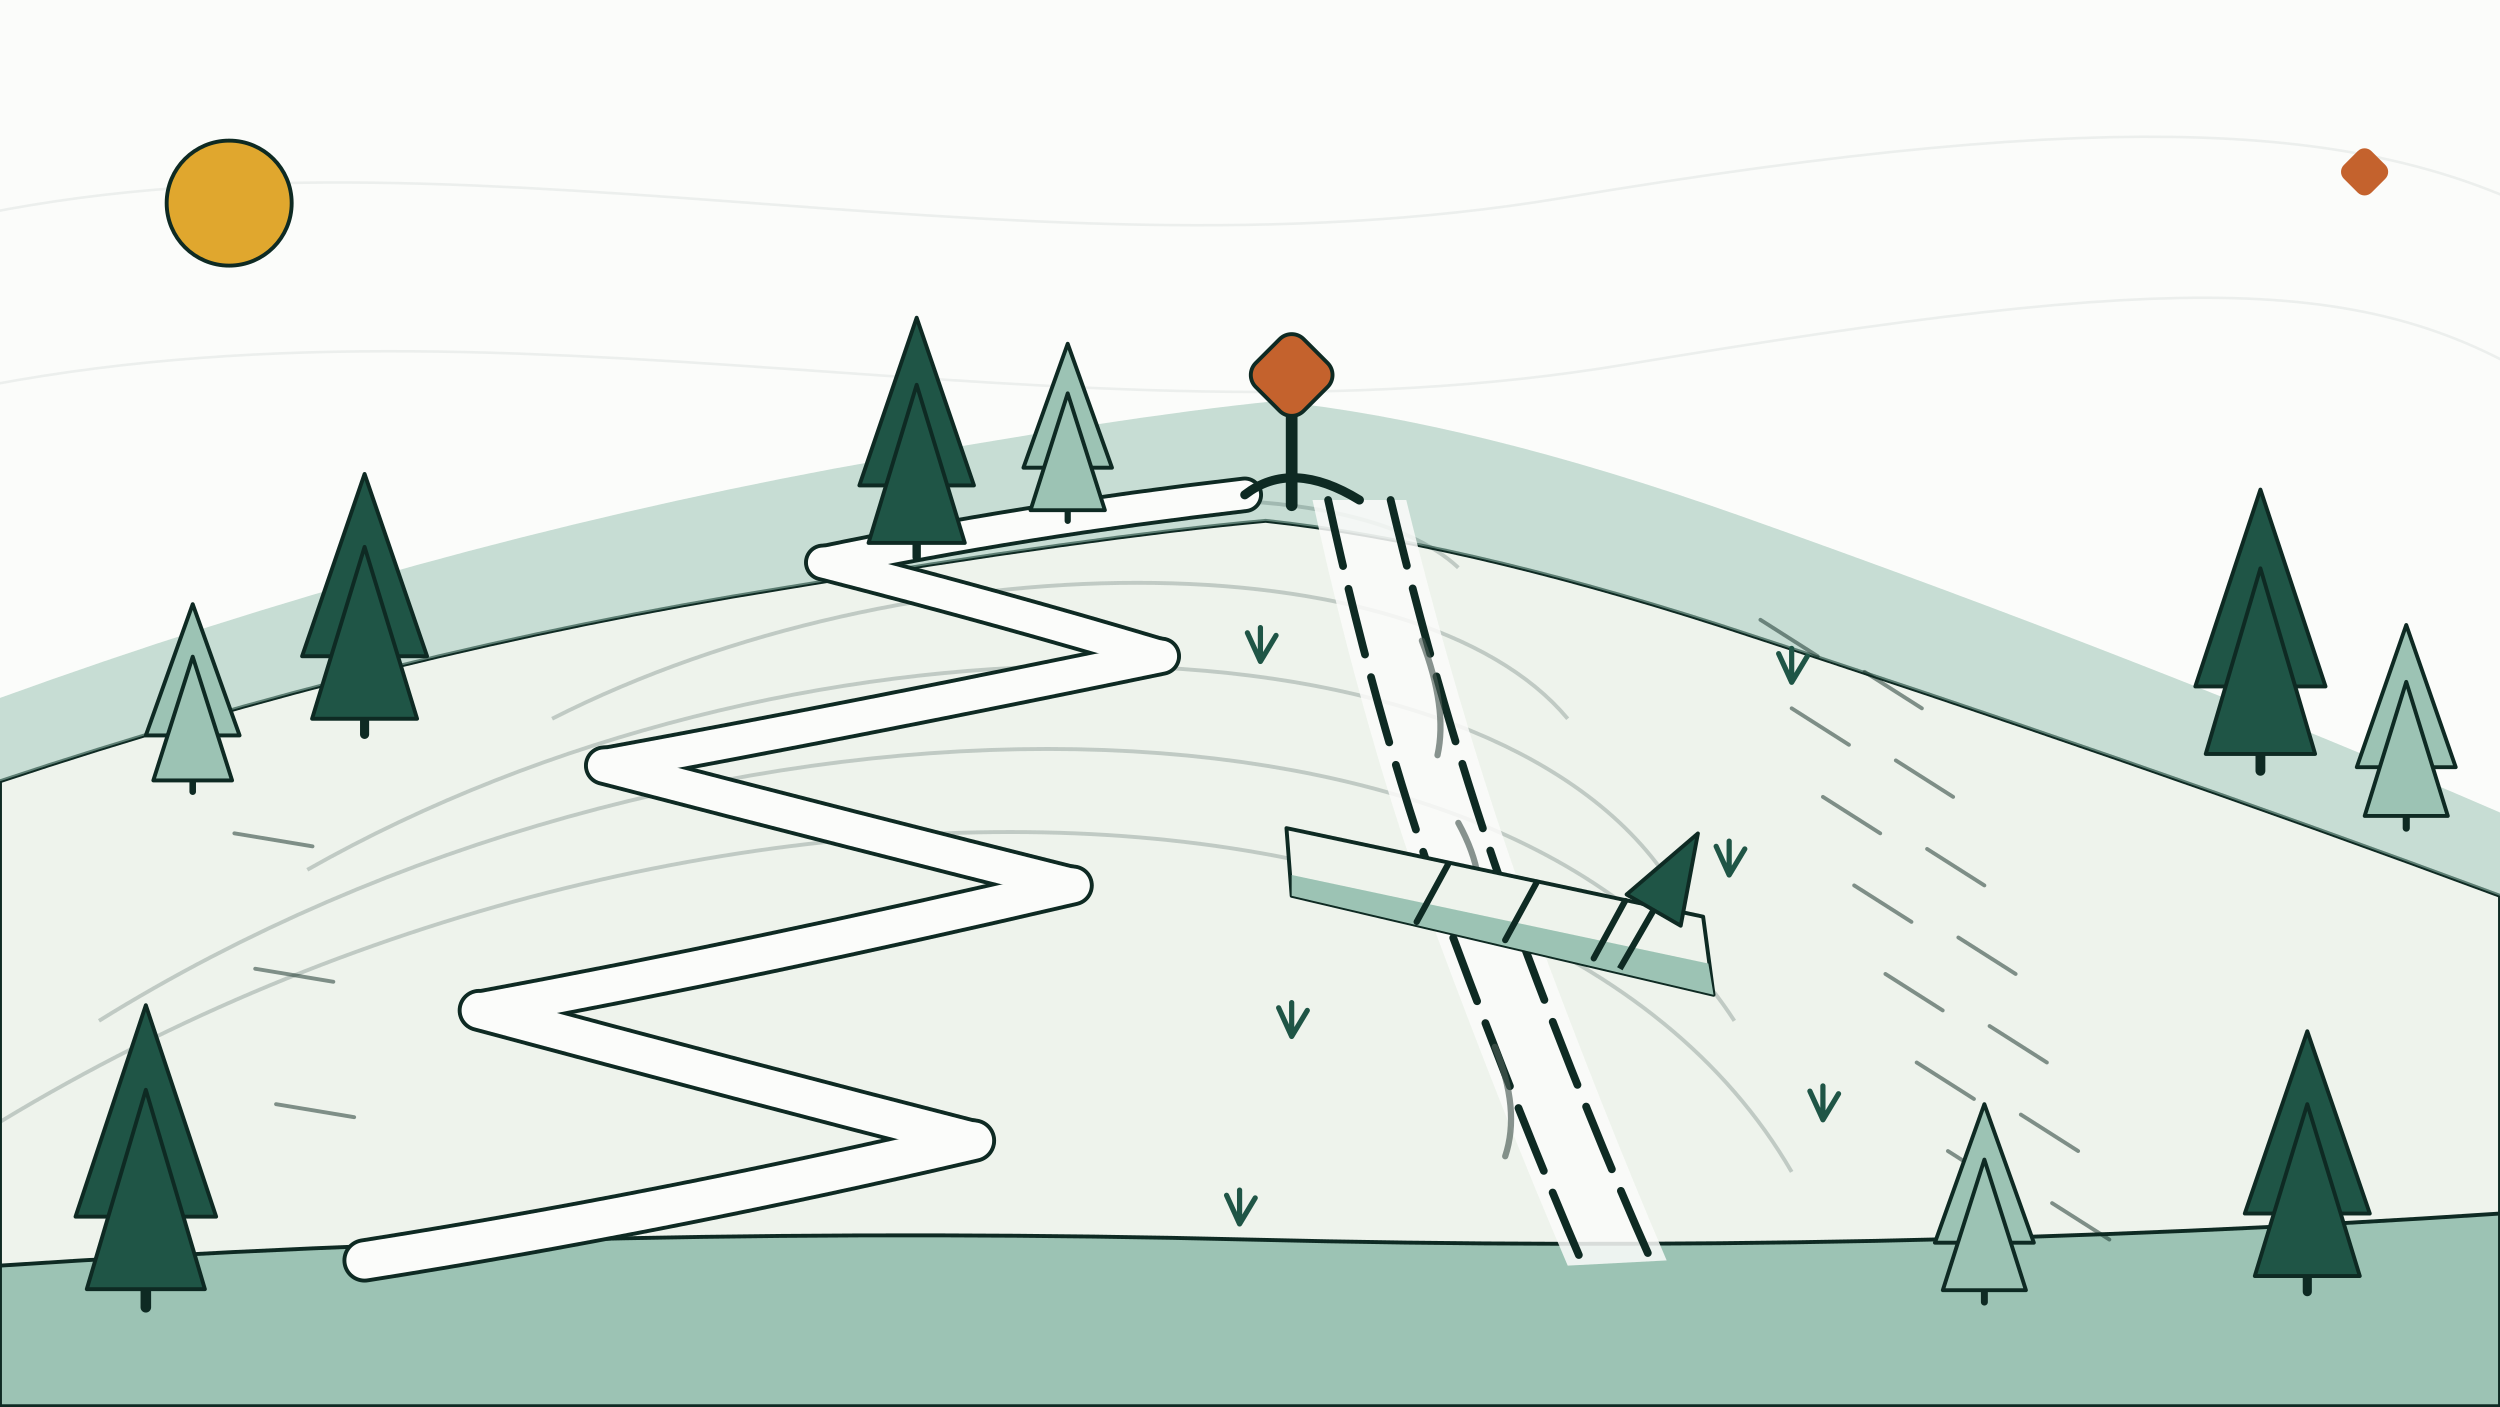
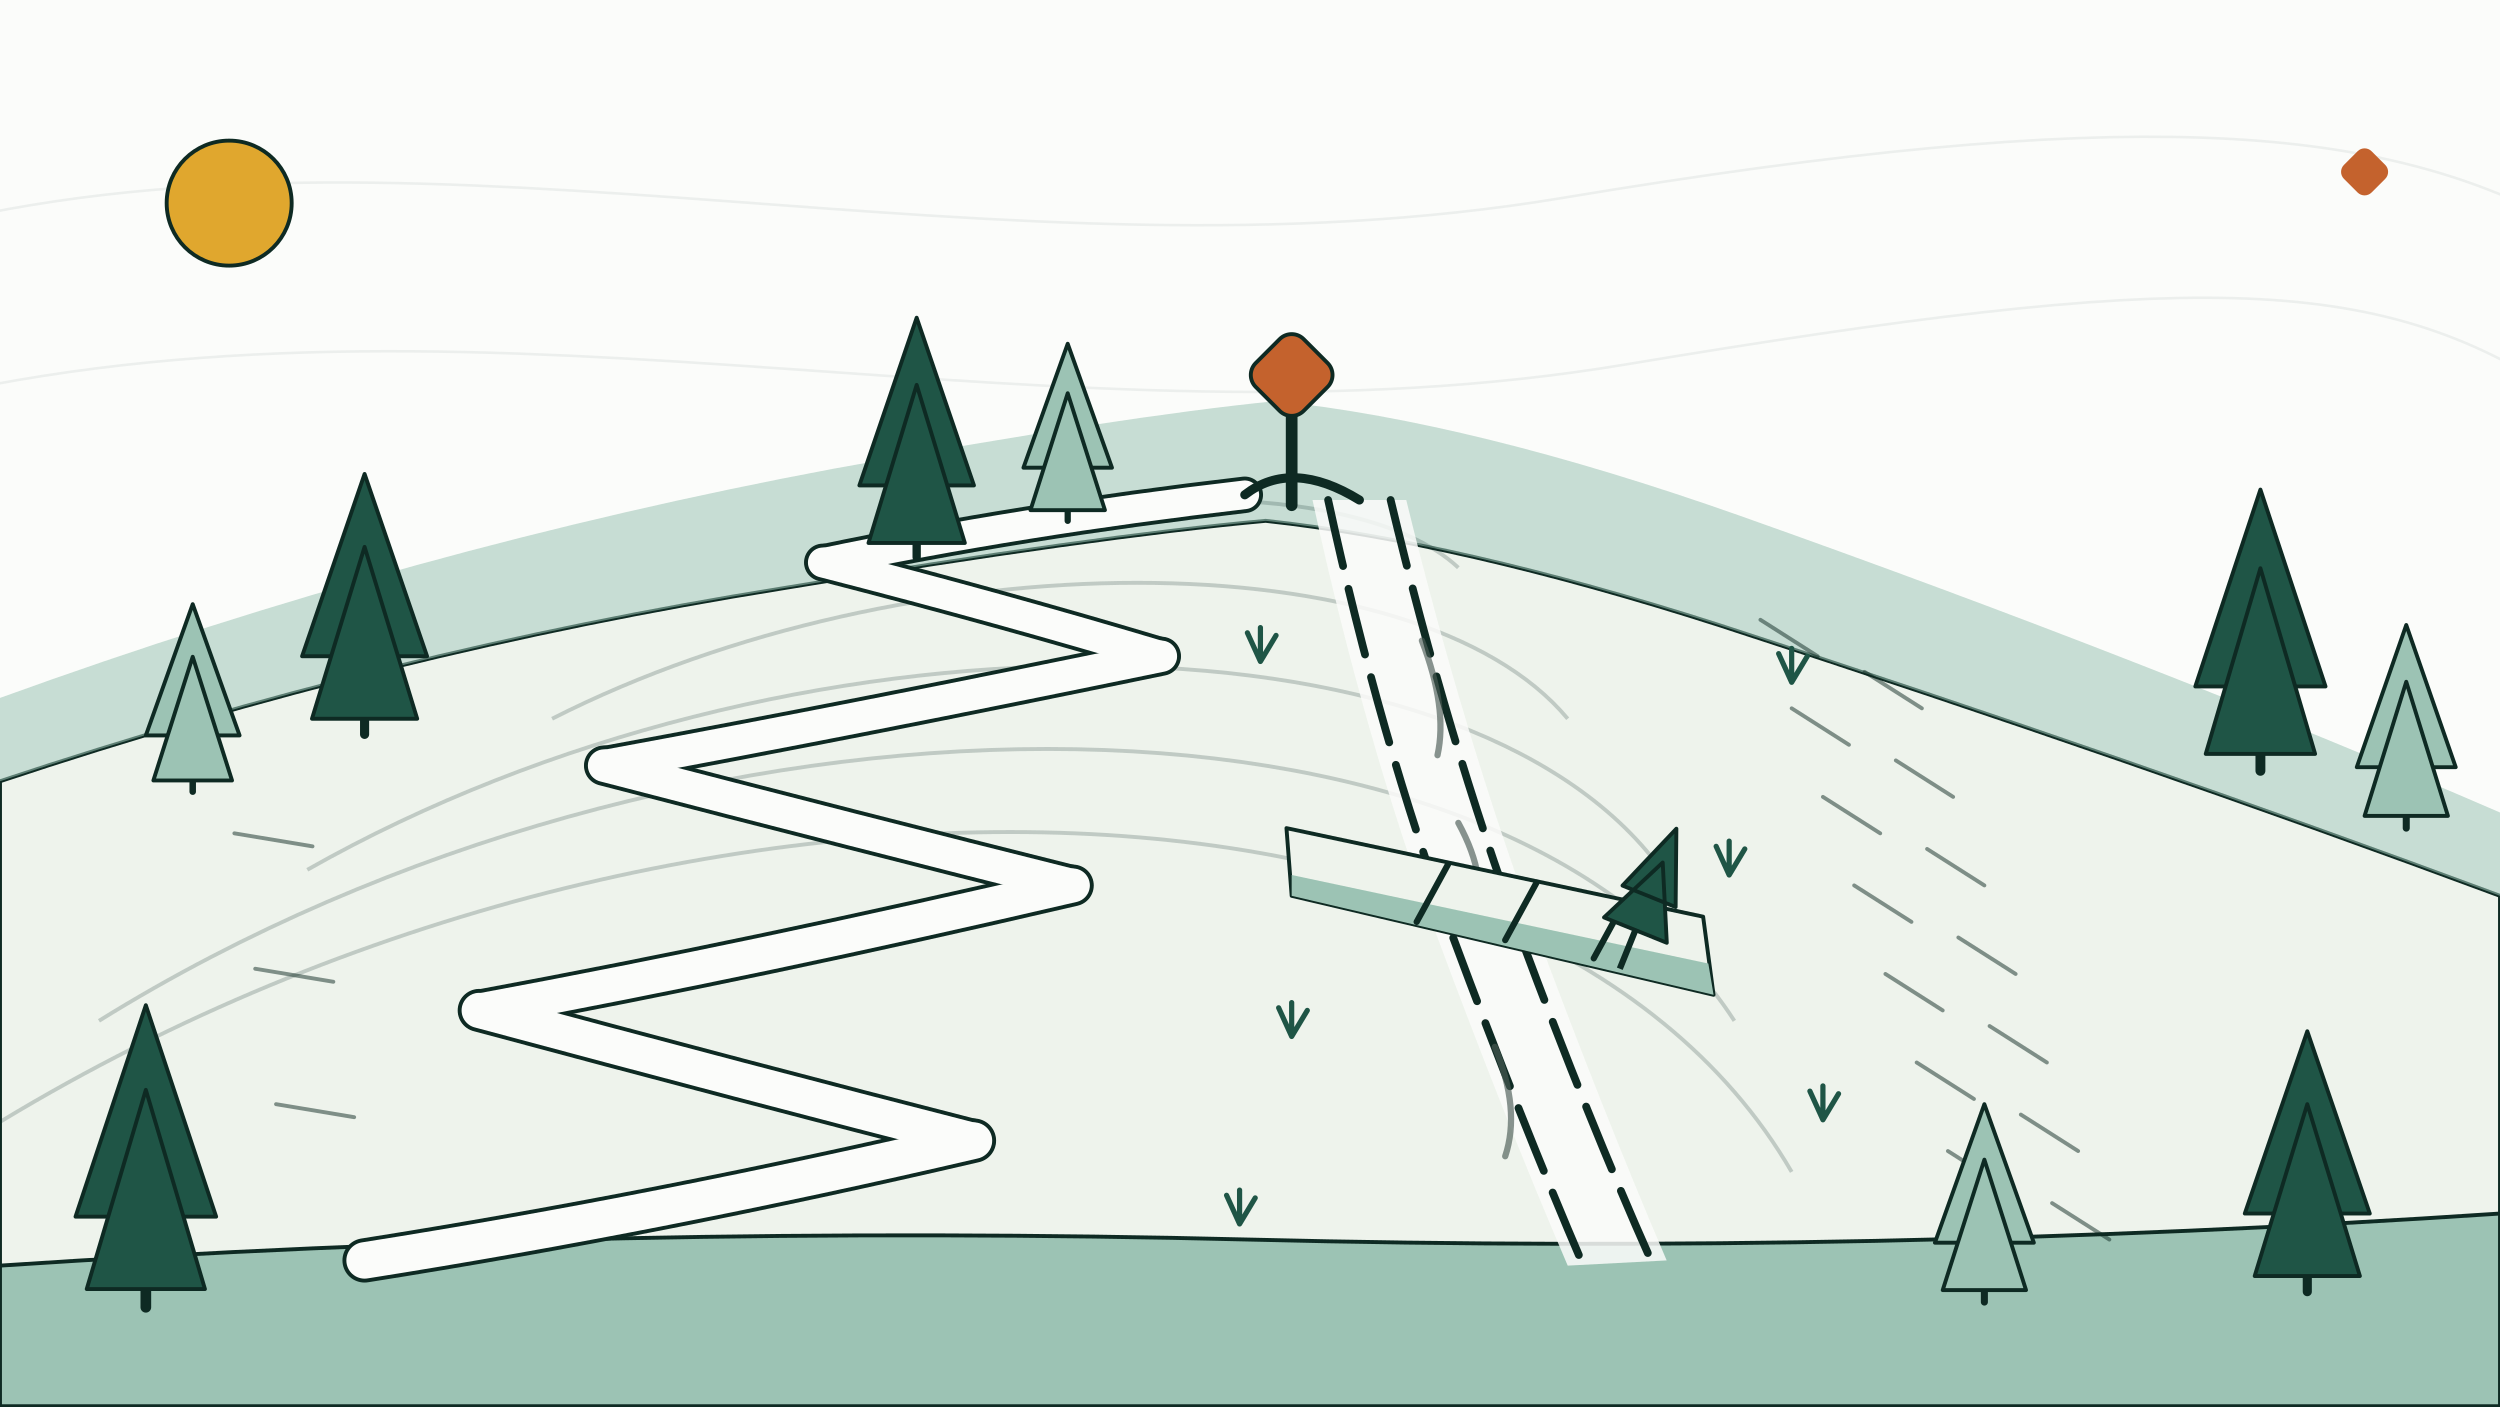
<svg xmlns="http://www.w3.org/2000/svg" viewBox="0 0 960 540" role="img">
  <rect width="960" height="540" fill="#FBFCFA" />
  <g fill="none" stroke="#0E2A23" stroke-opacity="0.06" stroke-width="1">
    <path d="M-24 86 C 168 40, 384 112, 600 76 S 912 47, 984 86" />
    <path d="M-24 152 C 192 104, 408 176, 624 140 S 912 104, 984 152" />
  </g>
-   <circle cx="88.0" cy="78.0" r="24.0" fill="#E0A72E" stroke="#0E2A23" stroke-width="1.5" />
+   <circle cx="88" cy="78" r="24" fill="#E0A72E" stroke="#0E2A23" stroke-width="1.5" />
  <path d="M0 300 Q150 250 300 226 Q420 206 486 200 Q560 208 660 240 Q820 292 960 344 L960 540 L0 540 Z" fill="#EEF3EC" stroke="#0E2A23" stroke-width="1.5" stroke-linejoin="round" />
  <path d="M0 268 Q160 210 320 180 Q430 160 490 154 Q566 162 668 198 Q826 254 960 312 L960 344 Q820 292 660 240 Q560 208 486 200 Q420 206 300 226 Q150 250 0 300 Z" fill="#9CC3B4" opacity="0.55" />
  <path d="M0 486 Q240 470 480 476 Q720 482 960 466 L960 540 L0 540 Z" fill="#9CC3B4" stroke="#0E2A23" stroke-width="1.5" stroke-linejoin="round" />
  <g fill="none" stroke="#0E2A23" stroke-opacity="0.20" stroke-width="1.5">
-     <path d="M326.0 218.0 C 406.0 183.2, 523.0 183.2, 560.0 218.0" />
-     <path d="M212.0 276.0 C 349.0 206.4, 544.0 206.4, 602.0 276.0" />
-     <path d="M118.0 334.0 C 302.0 229.6, 562.0 229.6, 638.0 334.0" />
-     <path d="M38.0 392.0 C 262.0 252.8, 576.0 252.8, 666.0 392.0" />
-     <path d="M-30.0 450.0 C 228.0 276.0, 587.0 276.0, 688.0 450.0" />
+     <path d="M326 218 C 406 183.2, 523 183.2, 560 218" />
+     <path d="M212 276 C 349 206.4, 544 206.4, 602 276" />
+     <path d="M118 334 C 302 229.6, 562 229.6, 638 334" />
+     <path d="M38 392 C 262 252.8, 576 252.8, 666 392" />
+     <path d="M-30 450 C 228 276, 587 276, 688 450" />
  </g>
  <g fill="none" stroke-linecap="round" stroke-linejoin="round">
-     <path d="M478 190 Q392 200 316 216" stroke="#0E2A23" stroke-width="14.0" />
+     <path d="M478 190 Q392 200 316 216" stroke="#0E2A23" stroke-width="14" />
    <path d="M316 216 Q386 234 446 252" stroke="#0E2A23" stroke-width="14.5" />
-     <path d="M446 252 Q330 276 232 294" stroke="#0E2A23" stroke-width="15.0" />
+     <path d="M446 252 Q330 276 232 294" stroke="#0E2A23" stroke-width="15" />
    <path d="M232 294 Q332 320 412 340" stroke="#0E2A23" stroke-width="15.5" />
-     <path d="M412 340 Q292 368 184 388" stroke="#0E2A23" stroke-width="16.0" />
+     <path d="M412 340 Q292 368 184 388" stroke="#0E2A23" stroke-width="16" />
    <path d="M184 388 Q288 416 374 438" stroke="#0E2A23" stroke-width="16.5" />
-     <path d="M374 438 Q254 466 140 484" stroke="#0E2A23" stroke-width="17.0" />
+     <path d="M374 438 Q254 466 140 484" stroke="#0E2A23" stroke-width="17" />
  </g>
  <g fill="none" stroke-linecap="round" stroke-linejoin="round">
-     <path d="M478 190 Q392 200 316 216" stroke="#FBFCFA" stroke-width="11.0" />
+     <path d="M478 190 Q392 200 316 216" stroke="#FBFCFA" stroke-width="11" />
    <path d="M316 216 Q386 234 446 252" stroke="#FBFCFA" stroke-width="11.5" />
-     <path d="M446 252 Q330 276 232 294" stroke="#FBFCFA" stroke-width="12.0" />
+     <path d="M446 252 Q330 276 232 294" stroke="#FBFCFA" stroke-width="12" />
    <path d="M232 294 Q332 320 412 340" stroke="#FBFCFA" stroke-width="12.5" />
-     <path d="M412 340 Q292 368 184 388" stroke="#FBFCFA" stroke-width="13.0" />
+     <path d="M412 340 Q292 368 184 388" stroke="#FBFCFA" stroke-width="13" />
    <path d="M184 388 Q288 416 374 438" stroke="#FBFCFA" stroke-width="13.5" />
-     <path d="M374 438 Q254 466 140 484" stroke="#FBFCFA" stroke-width="14.0" />
+     <path d="M374 438 Q254 466 140 484" stroke="#FBFCFA" stroke-width="14" />
  </g>
  <path d="M504 192 Q524 284 552 360 Q578 430 602 486 L640 484 Q616 428 590 358 Q562 282 540 192 Z" fill="#FBFCFA" opacity="0.85" />
  <g fill="none" stroke="#0E2A23" stroke-width="3" stroke-linecap="round" stroke-dasharray="26 9">
    <path d="M510 192 Q530 284 558 360 Q584 430 608 486" />
    <path d="M534 192 Q556 284 584 360 Q610 430 634 484" />
  </g>
  <g fill="none" stroke="#4A5A54" stroke-width="2.4" stroke-linecap="round" opacity="0.65">
    <path d="M546 246 q10 26 6 44 M574 402 q10 24 4 42 M560 316 q12 22 6 38" />
  </g>
  <g fill="none" stroke="#1F5546" stroke-width="2" stroke-linecap="round">
    <path d="M484 254 l-5 -11 M484 254 l0 -13 M484 254 l6 -10" />
    <path d="M664 336 l-5 -11 M664 336 l0 -13 M664 336 l6 -10" />
    <path d="M496 398 l-5 -11 M496 398 l0 -13 M496 398 l6 -10" />
    <path d="M700 430 l-5 -11 M700 430 l0 -13 M700 430 l6 -10" />
    <path d="M476 470 l-5 -11 M476 470 l0 -13 M476 470 l6 -10" />
    <path d="M688 262 l-5 -11 M688 262 l0 -13 M688 262 l6 -10" />
  </g>
  <g fill="none" stroke="#0E2A23" stroke-width="1.5" stroke-linecap="round" stroke-opacity="0.5">
-     <path d="M676.0 238.0 l22 14" />
-     <path d="M716.0 258.0 l22 14" />
-     <path d="M688.0 272.0 l22 14" />
-     <path d="M728.0 292.0 l22 14" />
-     <path d="M700.0 306.0 l22 14" />
-     <path d="M740.0 326.0 l22 14" />
-     <path d="M712.0 340.0 l22 14" />
-     <path d="M752.0 360.0 l22 14" />
-     <path d="M724.0 374.0 l22 14" />
-     <path d="M764.0 394.0 l22 14" />
-     <path d="M736.0 408.0 l22 14" />
-     <path d="M776.0 428.0 l22 14" />
-     <path d="M748.0 442.0 l22 14" />
-     <path d="M788.0 462.0 l22 14" />
-     <path d="M90.0 320.0 l30 5" />
-     <path d="M98.0 372.0 l30 5" />
-     <path d="M106.0 424.0 l30 5" />
+     <path d="M676 238 l22 14" />
+     <path d="M716 258 l22 14" />
+     <path d="M688 272 l22 14" />
+     <path d="M728 292 l22 14" />
+     <path d="M700 306 l22 14" />
+     <path d="M740 326 l22 14" />
+     <path d="M712 340 l22 14" />
+     <path d="M752 360 l22 14" />
+     <path d="M724 374 l22 14" />
+     <path d="M764 394 l22 14" />
+     <path d="M736 408 l22 14" />
+     <path d="M776 428 l22 14" />
+     <path d="M748 442 l22 14" />
+     <path d="M788 462 l22 14" />
+     <path d="M90 320 l30 5" />
+     <path d="M98 372 l30 5" />
+     <path d="M106 424 l30 5" />
  </g>
  <path d="M494 318 L654 352 L658 382 L496 344 Z" fill="#EEF3EC" stroke="#0E2A23" stroke-width="1.5" stroke-linejoin="round" />
  <path d="M496 336 L656 370 L658 382 L496 344 Z" fill="#9CC3B4" />
  <g fill="none" stroke="#0E2A23" stroke-width="2.4" stroke-linecap="round">
-     <path d="M556.0 332.0 l-12 22" />
-     <path d="M590.0 339.0 l-12 22" />
-     <path d="M624.0 346.0 l-12 22" />
+     <path d="M556 332 l-12 22" />
+     <path d="M590 339 l-12 22" />
+     <path d="M624 346 l-12 22" />
  </g>
-   <g transform="rotate(30 622 372)" stroke="#0E2A23" stroke-linejoin="round">
-     <path d="M622 372 V344" stroke-width="2.4" />
-     <path d="M622 312 L634 346 H610 Z" fill="#1F5546" stroke-width="1.5" />
+   <g transform="rotate(22 622 372)" stroke="#0E2A23" stroke-linejoin="round">
+     <path d="M622 372 V348" stroke-width="2.4" />
+     <path d="M622 314 L633 342 H611 Z M622 328 L635 356 H609 Z" fill="#1F5546" stroke-width="1.5" />
  </g>
  <g stroke-linejoin="round" stroke-linecap="round">
-     <path d="M352.0 214.0 V204.8" stroke="#0E2A23" stroke-width="3.22" />
-     <path d="M352.0 122.0 L374.0 186.4 H330.0 Z" fill="#1F5546" stroke="#0E2A23" stroke-width="1.5" />
-     <path d="M352.0 147.76 L370.48 208.48 H333.52 Z" fill="#1F5546" stroke="#0E2A23" stroke-width="1.5" />
-     <path d="M410.0 200.0 V193.2" stroke="#0E2A23" stroke-width="2.38" />
-     <path d="M410.0 132.0 L427.0 179.6 H393.0 Z" fill="#9CC3B4" stroke="#0E2A23" stroke-width="1.5" />
-     <path d="M410.0 151.04 L424.28 195.92 H395.72 Z" fill="#9CC3B4" stroke="#0E2A23" stroke-width="1.5" />
-     <path d="M140.0 282.0 V272.0" stroke="#0E2A23" stroke-width="3.5" />
-     <path d="M140.0 182.0 L164.0 252.0 H116.0 Z" fill="#1F5546" stroke="#0E2A23" stroke-width="1.5" />
-     <path d="M140.0 210.0 L160.16 276.0 H119.84 Z" fill="#1F5546" stroke="#0E2A23" stroke-width="1.5" />
-     <path d="M74.0 304.0 V296.8" stroke="#0E2A23" stroke-width="2.52" />
-     <path d="M74.0 232.0 L92.0 282.4 H56.0 Z" fill="#9CC3B4" stroke="#0E2A23" stroke-width="1.5" />
-     <path d="M74.0 252.16 L89.12 299.68 H58.88 Z" fill="#9CC3B4" stroke="#0E2A23" stroke-width="1.5" />
-     <path d="M868.0 296.0 V285.2" stroke="#0E2A23" stroke-width="3.78" />
-     <path d="M868.0 188.0 L893.0 263.6 H843.0 Z" fill="#1F5546" stroke="#0E2A23" stroke-width="1.5" />
-     <path d="M868.0 218.24 L889.0 289.52 H847.0 Z" fill="#1F5546" stroke="#0E2A23" stroke-width="1.5" />
-     <path d="M924.0 318.0 V310.2" stroke="#0E2A23" stroke-width="2.73" />
-     <path d="M924.0 240.0 L943.0 294.6 H905.0 Z" fill="#9CC3B4" stroke="#0E2A23" stroke-width="1.5" />
-     <path d="M924.0 261.84 L939.96 313.32 H908.04 Z" fill="#9CC3B4" stroke="#0E2A23" stroke-width="1.5" />
-     <path d="M56.0 502.0 V490.4" stroke="#0E2A23" stroke-width="4.06" />
-     <path d="M56.0 386.0 L83.0 467.2 H29.0 Z" fill="#1F5546" stroke="#0E2A23" stroke-width="1.5" />
-     <path d="M56.0 418.48 L78.68 495.04 H33.32 Z" fill="#1F5546" stroke="#0E2A23" stroke-width="1.5" />
-     <path d="M886.0 496.0 V486.0" stroke="#0E2A23" stroke-width="3.5" />
-     <path d="M886.0 396.0 L910.0 466.0 H862.0 Z" fill="#1F5546" stroke="#0E2A23" stroke-width="1.5" />
-     <path d="M886.0 424.0 L906.16 490.0 H865.84 Z" fill="#1F5546" stroke="#0E2A23" stroke-width="1.5" />
-     <path d="M762.0 500.0 V492.4" stroke="#0E2A23" stroke-width="2.66" />
-     <path d="M762.0 424.0 L781.0 477.2 H743.0 Z" fill="#9CC3B4" stroke="#0E2A23" stroke-width="1.5" />
-     <path d="M762.0 445.28 L777.96 495.44 H746.04 Z" fill="#9CC3B4" stroke="#0E2A23" stroke-width="1.5" />
+     <path d="M352 214 V204.8" stroke="#0E2A23" stroke-width="3.2" />
+     <path d="M352 122 L374 186.4 H330 Z" fill="#1F5546" stroke="#0E2A23" stroke-width="1.5" />
+     <path d="M352 147.8 L370.5 208.5 H333.5 Z" fill="#1F5546" stroke="#0E2A23" stroke-width="1.5" />
+     <path d="M410 200 V193.2" stroke="#0E2A23" stroke-width="2.4" />
+     <path d="M410 132 L427 179.6 H393 Z" fill="#9CC3B4" stroke="#0E2A23" stroke-width="1.5" />
+     <path d="M410 151 L424.3 195.9 H395.7 Z" fill="#9CC3B4" stroke="#0E2A23" stroke-width="1.5" />
+     <path d="M140 282 V272" stroke="#0E2A23" stroke-width="3.5" />
+     <path d="M140 182 L164 252 H116 Z" fill="#1F5546" stroke="#0E2A23" stroke-width="1.5" />
+     <path d="M140 210 L160.2 276 H119.8 Z" fill="#1F5546" stroke="#0E2A23" stroke-width="1.5" />
+     <path d="M74 304 V296.8" stroke="#0E2A23" stroke-width="2.5" />
+     <path d="M74 232 L92 282.4 H56 Z" fill="#9CC3B4" stroke="#0E2A23" stroke-width="1.5" />
+     <path d="M74 252.2 L89.1 299.7 H58.9 Z" fill="#9CC3B4" stroke="#0E2A23" stroke-width="1.5" />
+     <path d="M868 296 V285.2" stroke="#0E2A23" stroke-width="3.8" />
+     <path d="M868 188 L893 263.6 H843 Z" fill="#1F5546" stroke="#0E2A23" stroke-width="1.5" />
+     <path d="M868 218.2 L889 289.5 H847 Z" fill="#1F5546" stroke="#0E2A23" stroke-width="1.5" />
+     <path d="M924 318 V310.2" stroke="#0E2A23" stroke-width="2.7" />
+     <path d="M924 240 L943 294.6 H905 Z" fill="#9CC3B4" stroke="#0E2A23" stroke-width="1.5" />
+     <path d="M924 261.8 L940 313.3 H908 Z" fill="#9CC3B4" stroke="#0E2A23" stroke-width="1.5" />
+     <path d="M56 502 V490.4" stroke="#0E2A23" stroke-width="4.1" />
+     <path d="M56 386 L83 467.2 H29 Z" fill="#1F5546" stroke="#0E2A23" stroke-width="1.5" />
+     <path d="M56 418.5 L78.7 495 H33.3 Z" fill="#1F5546" stroke="#0E2A23" stroke-width="1.5" />
+     <path d="M886 496 V486" stroke="#0E2A23" stroke-width="3.5" />
+     <path d="M886 396 L910 466 H862 Z" fill="#1F5546" stroke="#0E2A23" stroke-width="1.5" />
+     <path d="M886 424 L906.2 490 H865.8 Z" fill="#1F5546" stroke="#0E2A23" stroke-width="1.5" />
+     <path d="M762 500 V492.4" stroke="#0E2A23" stroke-width="2.7" />
+     <path d="M762 424 L781 477.2 H743 Z" fill="#9CC3B4" stroke="#0E2A23" stroke-width="1.5" />
+     <path d="M762 445.3 L778 495.4 H746 Z" fill="#9CC3B4" stroke="#0E2A23" stroke-width="1.5" />
  </g>
  <path d="M496 156 V194" stroke="#0E2A23" stroke-width="4.5" stroke-linecap="round" />
  <path d="M478 190 Q496 176 522 192" fill="none" stroke="#0E2A23" stroke-width="3.5" stroke-linecap="round" />
-   <rect x="-13.0" y="-13.0" width="26.0" height="26.0" rx="6.5" transform="translate(496.0 144.0) rotate(45)" fill="#C4622D" stroke="#0E2A23" stroke-width="1.5" />
-   <rect x="-7.5" y="-7.5" width="15.0" height="15.0" rx="3.75" transform="translate(908.0 66.0) rotate(45)" fill="#C4622D" />
+   <rect x="-13" y="-13" width="26" height="26" rx="6.5" transform="translate(496 144) rotate(45)" fill="#C4622D" stroke="#0E2A23" stroke-width="1.5" />
+   <rect x="-7.5" y="-7.5" width="15" height="15" rx="3.8" transform="translate(908 66) rotate(45)" fill="#C4622D" />
</svg>
